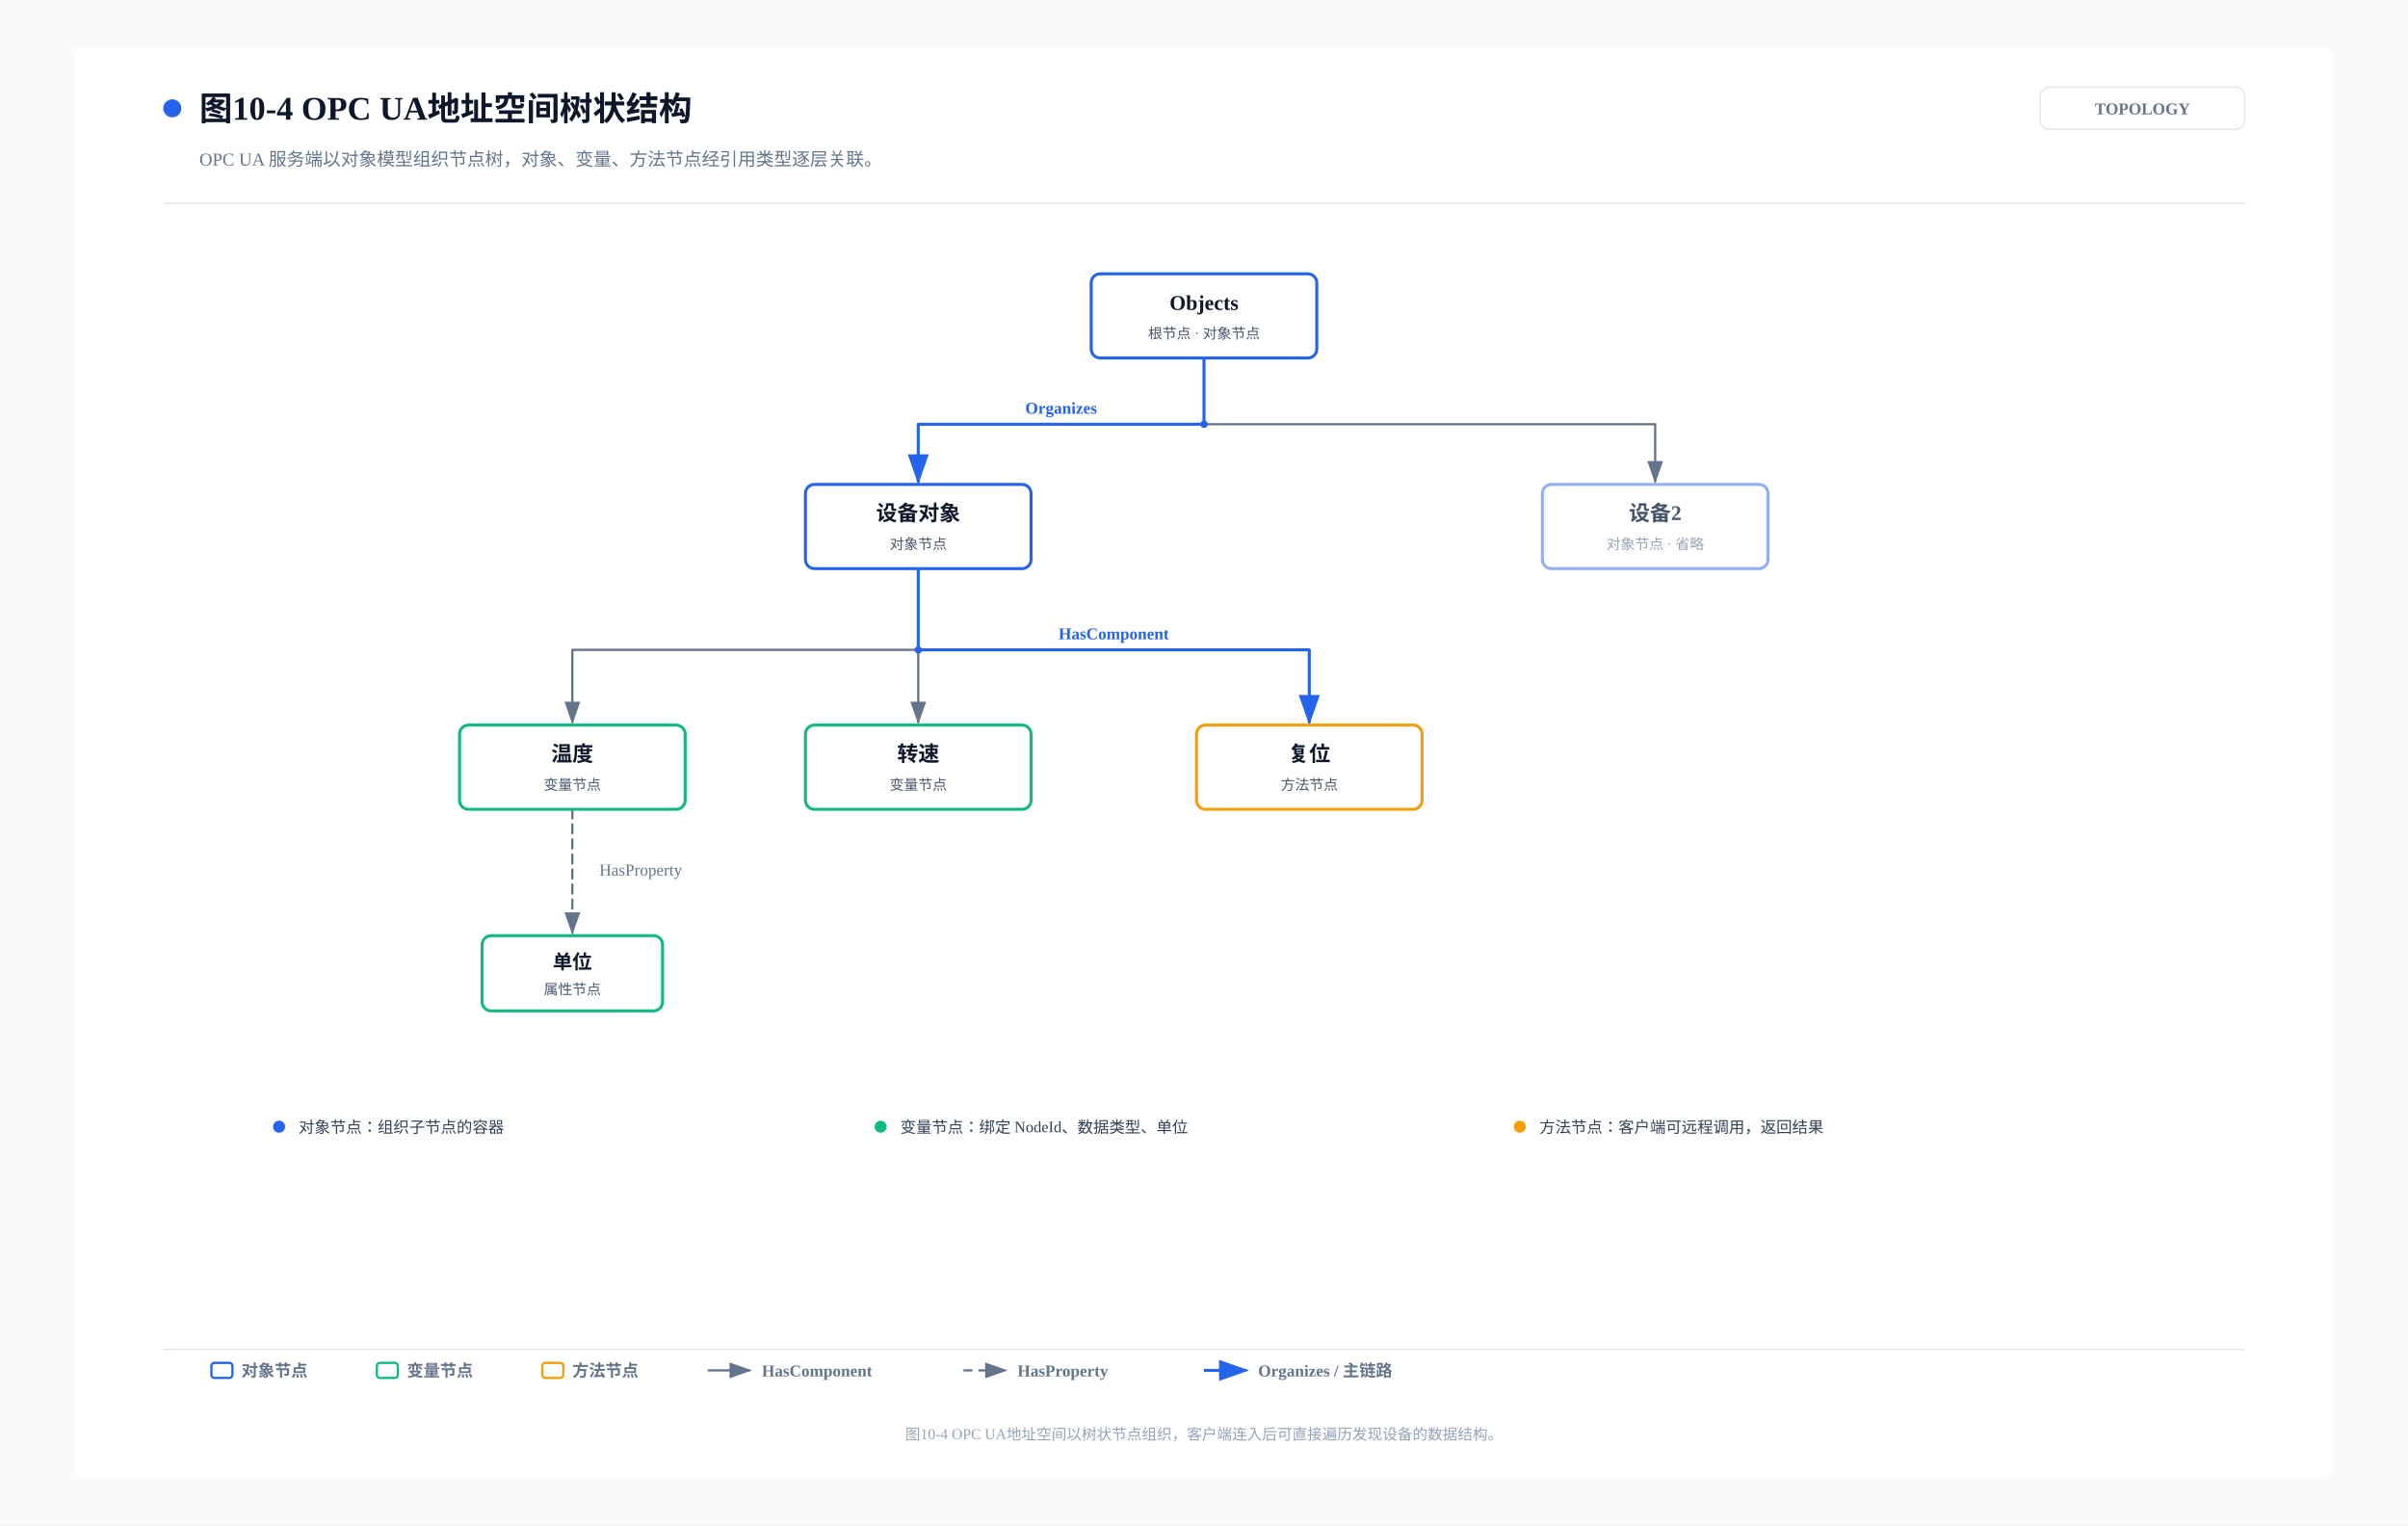
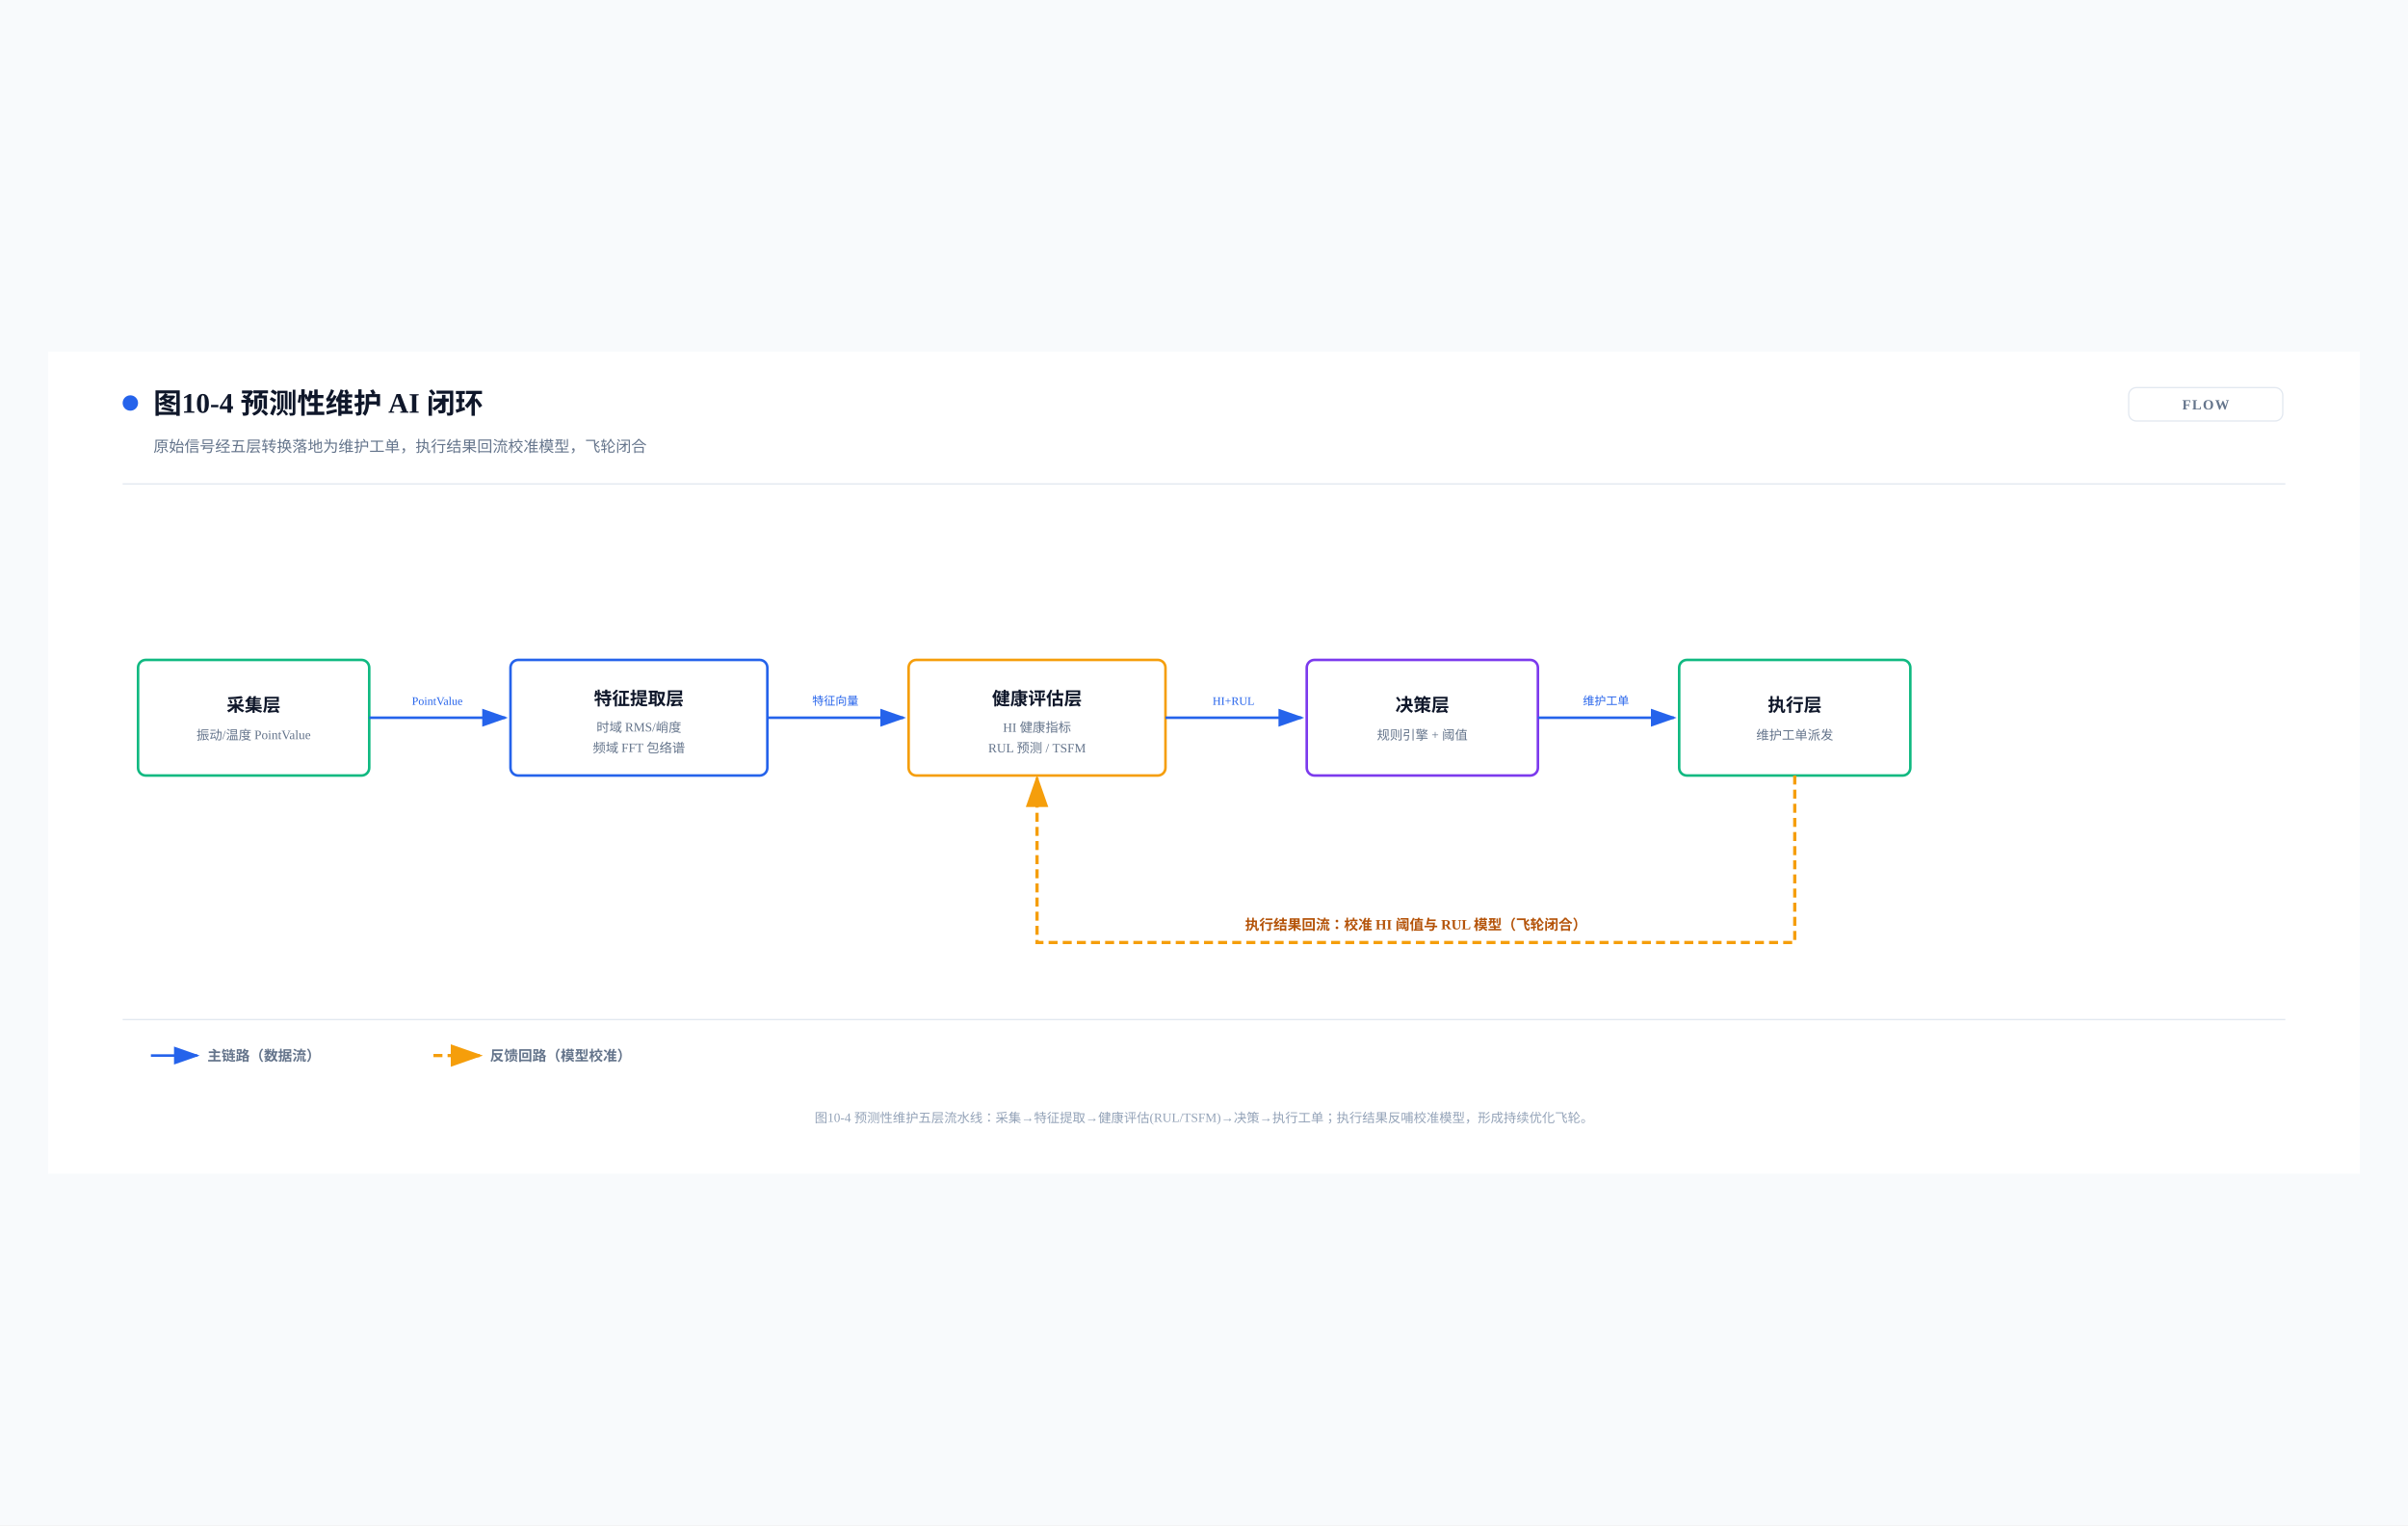
<svg xmlns="http://www.w3.org/2000/svg" width="1200" height="760" viewBox="0 0 1200 760" role="img" aria-labelledby="title desc">
  <rect width="1200" height="760" fill="#F8FAFC" />
-   <svg x="37.895" y="24.000" width="1124.211" height="712.000" viewBox="0 0 1500.000 950.000" preserveAspectRatio="xMidYMid meet">
+   <svg x="24.000" y="175.200" width="1152.000" height="409.600" viewBox="0 0 1800.000 640.000" preserveAspectRatio="xMidYMid meet">
    <defs>
      <marker id="ah-blue" markerWidth="10" markerHeight="7" refX="9" refY="3.5" orient="auto">
        <polygon points="0 0,10 3.5,0 7" fill="#2563EB" />
      </marker>
-       <marker id="ah-green" markerWidth="10" markerHeight="7" refX="9" refY="3.5" orient="auto">
-         <polygon points="0 0,10 3.5,0 7" fill="#10B981" />
-       </marker>
      <marker id="ah-orange" markerWidth="10" markerHeight="7" refX="9" refY="3.5" orient="auto">
        <polygon points="0 0,10 3.5,0 7" fill="#F59E0B" />
      </marker>
-       <marker id="ah-violet" markerWidth="10" markerHeight="7" refX="9" refY="3.5" orient="auto">
-         <polygon points="0 0,10 3.5,0 7" fill="#7C3AED" />
-       </marker>
-       <marker id="ah-red" markerWidth="10" markerHeight="7" refX="9" refY="3.5" orient="auto">
-         <polygon points="0 0,10 3.5,0 7" fill="#E11D48" />
-       </marker>
-       <marker id="ah-gray" markerWidth="10" markerHeight="7" refX="9" refY="3.5" orient="auto">
-         <polygon points="0 0,10 3.5,0 7" fill="#64748B" />
-       </marker>
    </defs>
-     <rect x="0" y="0" width="1500" height="950" fill="#FFFFFF" />
+     <rect x="0" y="0" width="1800" height="640" fill="#FFFFFF" />
    <circle cx="64" cy="40" r="6" fill="#2563EB" />
-     <text x="82" y="48" fill="#0F172A" font-size="22" font-weight="700">图10-4 OPC UA地址空间树状结构</text>
-     <text x="82" y="78" fill="#64748B" font-size="12" font-weight="500">OPC UA 服务端以对象模型组织节点树，对象、变量、方法节点经引用类型逐层关联。</text>
-     <rect x="1306" y="26" width="136" height="28" rx="6" fill="#FFFFFF" stroke="#E2E8F0" stroke-width="1" />
-     <text x="1374" y="44" text-anchor="middle" fill="#64748B" font-size="11" font-weight="700">TOPOLOGY</text>
-     <line x1="58" y1="103" x2="1442" y2="103" stroke="#E2E8F0" stroke-width="1" />
-     <path d="M750 250 H1050 V288" fill="none" stroke="#64748B" stroke-width="1.5" stroke-linejoin="round" stroke-linecap="round" marker-end="url(#ah-gray)" />
-     <path d="M560 400 H330 V448" fill="none" stroke="#64748B" stroke-width="1.5" stroke-linejoin="round" stroke-linecap="round" marker-end="url(#ah-gray)" />
-     <path d="M560 400 V448" fill="none" stroke="#64748B" stroke-width="1.5" stroke-linecap="round" marker-end="url(#ah-gray)" />
-     <path d="M330 506 V588" fill="none" stroke="#64748B" stroke-width="1.5" stroke-dasharray="6 4" stroke-linecap="round" marker-end="url(#ah-gray)" />
-     <path d="M750 206 V250 H560 V288" fill="none" stroke="#2563EB" stroke-width="2" stroke-linejoin="round" stroke-linecap="round" marker-end="url(#ah-blue)" />
-     <path d="M560 346 V400 H820 V448" fill="none" stroke="#2563EB" stroke-width="2" stroke-linejoin="round" stroke-linecap="round" marker-end="url(#ah-blue)" />
-     <circle cx="750" cy="250" r="2.5" fill="#2563EB" />
-     <circle cx="560" cy="400" r="2.5" fill="#2563EB" />
-     <text x="655" y="243" text-anchor="middle" fill="#2563EB" font-size="11" font-weight="600">Organizes</text>
-     <text x="690" y="393" text-anchor="middle" fill="#2563EB" font-size="11" font-weight="600">HasComponent</text>
-     <text x="348" y="550" text-anchor="start" fill="#64748B" font-size="11" font-weight="500">HasProperty</text>
-     <rect x="675" y="150" width="150" height="56" rx="6" fill="#FFFFFF" stroke="#2563EB" stroke-width="2" />
-     <text x="750" y="174" text-anchor="middle" fill="#0F172A" font-size="14" font-weight="700">Objects</text>
-     <text x="750" y="193" text-anchor="middle" fill="#475569" font-size="9.5" font-weight="500">根节点 · 对象节点</text>
-     <rect x="485" y="290" width="150" height="56" rx="6" fill="#FFFFFF" stroke="#2563EB" stroke-width="2" />
-     <text x="560" y="314" text-anchor="middle" fill="#0F172A" font-size="14" font-weight="700">设备对象</text>
-     <text x="560" y="333" text-anchor="middle" fill="#475569" font-size="9.5" font-weight="500">对象节点</text>
-     <rect x="975" y="290" width="150" height="56" rx="6" fill="#FFFFFF" stroke="#2563EB" stroke-width="2" stroke-opacity="0.5" />
-     <text x="1050" y="314" text-anchor="middle" fill="#475569" font-size="14" font-weight="700">设备2</text>
-     <text x="1050" y="333" text-anchor="middle" fill="#94A3B8" font-size="9.5" font-weight="500">对象节点 · 省略</text>
-     <rect x="255" y="450" width="150" height="56" rx="6" fill="#FFFFFF" stroke="#10B981" stroke-width="2" />
-     <text x="330" y="474" text-anchor="middle" fill="#0F172A" font-size="14" font-weight="700">温度</text>
-     <text x="330" y="493" text-anchor="middle" fill="#475569" font-size="9.5" font-weight="500">变量节点</text>
-     <rect x="485" y="450" width="150" height="56" rx="6" fill="#FFFFFF" stroke="#10B981" stroke-width="2" />
-     <text x="560" y="474" text-anchor="middle" fill="#0F172A" font-size="14" font-weight="700">转速</text>
-     <text x="560" y="493" text-anchor="middle" fill="#475569" font-size="9.5" font-weight="500">变量节点</text>
-     <rect x="745" y="450" width="150" height="56" rx="6" fill="#FFFFFF" stroke="#F59E0B" stroke-width="2" />
-     <text x="820" y="474" text-anchor="middle" fill="#0F172A" font-size="14" font-weight="700">复位</text>
-     <text x="820" y="493" text-anchor="middle" fill="#475569" font-size="9.5" font-weight="500">方法节点</text>
-     <rect x="270" y="590" width="120" height="50" rx="6" fill="#FFFFFF" stroke="#10B981" stroke-width="2" />
-     <text x="330" y="612" text-anchor="middle" fill="#0F172A" font-size="13" font-weight="700">单位</text>
-     <text x="330" y="629" text-anchor="middle" fill="#475569" font-size="9.5" font-weight="500">属性节点</text>
-     <circle cx="135" cy="717" r="4" fill="#2563EB" />
-     <text x="148" y="721" text-anchor="start" fill="#334155" font-size="10.5">对象节点：组织子节点的容器</text>
-     <circle cx="535" cy="717" r="4" fill="#10B981" />
-     <text x="548" y="721" text-anchor="start" fill="#334155" font-size="10.5">变量节点：绑定 NodeId、数据类型、单位</text>
-     <circle cx="960" cy="717" r="4" fill="#F59E0B" />
-     <text x="973" y="721" text-anchor="start" fill="#334155" font-size="10.5">方法节点：客户端可远程调用，返回结果</text>
-     <line x1="58" y1="865" x2="1442" y2="865" stroke="#E2E8F0" stroke-width="1" />
-     <rect x="90" y="874" width="14" height="10" rx="2" fill="#FFFFFF" stroke="#2563EB" stroke-width="1.5" />
-     <text x="110" y="883" text-anchor="start" fill="#64748B" font-size="11" font-weight="600">对象节点</text>
-     <rect x="200" y="874" width="14" height="10" rx="2" fill="#FFFFFF" stroke="#10B981" stroke-width="1.5" />
-     <text x="220" y="883" text-anchor="start" fill="#64748B" font-size="11" font-weight="600">变量节点</text>
-     <rect x="310" y="874" width="14" height="10" rx="2" fill="#FFFFFF" stroke="#F59E0B" stroke-width="1.5" />
-     <text x="330" y="883" text-anchor="start" fill="#64748B" font-size="11" font-weight="600">方法节点</text>
-     <line x1="420" y1="879" x2="448" y2="879" stroke="#64748B" stroke-width="1.5" marker-end="url(#ah-gray)" />
-     <text x="456" y="883" text-anchor="start" fill="#64748B" font-size="11" font-weight="600">HasComponent</text>
-     <line x1="590" y1="879" x2="618" y2="879" stroke="#64748B" stroke-width="1.5" stroke-dasharray="6 4" marker-end="url(#ah-gray)" />
-     <text x="626" y="883" text-anchor="start" fill="#64748B" font-size="11" font-weight="600">HasProperty</text>
-     <line x1="750" y1="879" x2="778" y2="879" stroke="#2563EB" stroke-width="2" marker-end="url(#ah-blue)" />
-     <text x="786" y="883" text-anchor="start" fill="#64748B" font-size="11" font-weight="600">Organizes / 主链路</text>
-     <text x="750" y="925" text-anchor="middle" fill="#94A3B8" font-size="10">图10-4 OPC UA地址空间以树状节点组织，客户端连入后可直接遍历发现设备的数据结构。</text>
+     <text x="82" y="48" fill="#0F172A" font-size="22" font-weight="700">图10-4 预测性维护 AI 闭环</text>
+     <text x="82" y="78" fill="#64748B" font-size="12" font-weight="500">原始信号经五层转换落地为维护工单，执行结果回流校准模型，飞轮闭合</text>
+     <rect x="1620" y="28" width="120" height="26" rx="6" fill="#FFFFFF" stroke="#E2E8F0" stroke-width="1" />
+     <text x="1680" y="45" fill="#64748B" font-size="11" font-weight="700" text-anchor="middle" letter-spacing="1">FLOW</text>
+     <line x1="58" y1="103" x2="1742" y2="103" stroke="#E2E8F0" stroke-width="1" />
+     <rect x="70" y="240" width="180" height="90" rx="6" fill="#FFFFFF" stroke="#10B981" stroke-width="2" />
+     <text x="160" y="280" fill="#0F172A" font-size="14" font-weight="700" text-anchor="middle">采集层</text>
+     <text x="160" y="302" fill="#64748B" font-size="10" text-anchor="middle">振动/温度 PointValue</text>
+     <rect x="360" y="240" width="200" height="90" rx="6" fill="#FFFFFF" stroke="#2563EB" stroke-width="2" />
+     <text x="460" y="275" fill="#0F172A" font-size="14" font-weight="700" text-anchor="middle">特征提取层</text>
+     <text x="460" y="296" fill="#64748B" font-size="10" text-anchor="middle">时域 RMS/峭度</text>
+     <text x="460" y="312" fill="#64748B" font-size="10" text-anchor="middle">频域 FFT 包络谱</text>
+     <rect x="670" y="240" width="200" height="90" rx="6" fill="#FFFFFF" stroke="#F59E0B" stroke-width="2" />
+     <text x="770" y="275" fill="#0F172A" font-size="14" font-weight="700" text-anchor="middle">健康评估层</text>
+     <text x="770" y="296" fill="#64748B" font-size="10" text-anchor="middle">HI 健康指标</text>
+     <text x="770" y="312" fill="#64748B" font-size="10" text-anchor="middle">RUL 预测 / TSFM</text>
+     <rect x="980" y="240" width="180" height="90" rx="6" fill="#FFFFFF" stroke="#7C3AED" stroke-width="2" />
+     <text x="1070" y="280" fill="#0F172A" font-size="14" font-weight="700" text-anchor="middle">决策层</text>
+     <text x="1070" y="302" fill="#64748B" font-size="10" text-anchor="middle">规则引擎 + 阈值</text>
+     <rect x="1270" y="240" width="180" height="90" rx="6" fill="#FFFFFF" stroke="#10B981" stroke-width="2" />
+     <text x="1360" y="280" fill="#0F172A" font-size="14" font-weight="700" text-anchor="middle">执行层</text>
+     <text x="1360" y="302" fill="#64748B" font-size="10" text-anchor="middle">维护工单派发</text>
+     <line x1="250" y1="285" x2="356" y2="285" stroke="#2563EB" stroke-width="2" marker-end="url(#ah-blue)" />
+     <text x="303" y="275" fill="#2563EB" font-size="9" text-anchor="middle">PointValue</text>
+     <line x1="560" y1="285" x2="666" y2="285" stroke="#2563EB" stroke-width="2" marker-end="url(#ah-blue)" />
+     <text x="613" y="275" fill="#2563EB" font-size="9" text-anchor="middle">特征向量</text>
+     <line x1="870" y1="285" x2="976" y2="285" stroke="#2563EB" stroke-width="2" marker-end="url(#ah-blue)" />
+     <text x="923" y="275" fill="#2563EB" font-size="9" text-anchor="middle">HI+RUL</text>
+     <line x1="1160" y1="285" x2="1266" y2="285" stroke="#2563EB" stroke-width="2" marker-end="url(#ah-blue)" />
+     <text x="1213" y="275" fill="#2563EB" font-size="9" text-anchor="middle">维护工单</text>
+     <path d="M 1360 330 L 1360 460 L 770 460 L 770 332" fill="none" stroke="#F59E0B" stroke-width="2.5" stroke-dasharray="7 4" marker-end="url(#ah-orange)" />
+     <text x="1065" y="450" fill="#B45309" font-size="11" font-weight="600" text-anchor="middle">执行结果回流：校准 HI 阈值与 RUL 模型（飞轮闭合）</text>
+     <line x1="58" y1="520" x2="1742" y2="520" stroke="#E2E8F0" stroke-width="1" />
+     <line x1="80" y1="548" x2="116" y2="548" stroke="#2563EB" stroke-width="2" marker-end="url(#ah-blue)" />
+     <text x="124" y="552" fill="#64748B" font-size="11" font-weight="600">主链路（数据流）</text>
+     <line x1="300" y1="548" x2="336" y2="548" stroke="#F59E0B" stroke-width="2.5" stroke-dasharray="7 4" marker-end="url(#ah-orange)" />
+     <text x="344" y="552" fill="#64748B" font-size="11" font-weight="600">反馈回路（模型校准）</text>
+     <text x="900" y="600" fill="#94A3B8" font-size="10" text-anchor="middle">图10-4 预测性维护五层流水线：采集→特征提取→健康评估(RUL/TSFM)→决策→执行工单；执行结果反哺校准模型，形成持续优化飞轮。</text>
  </svg>
</svg>
